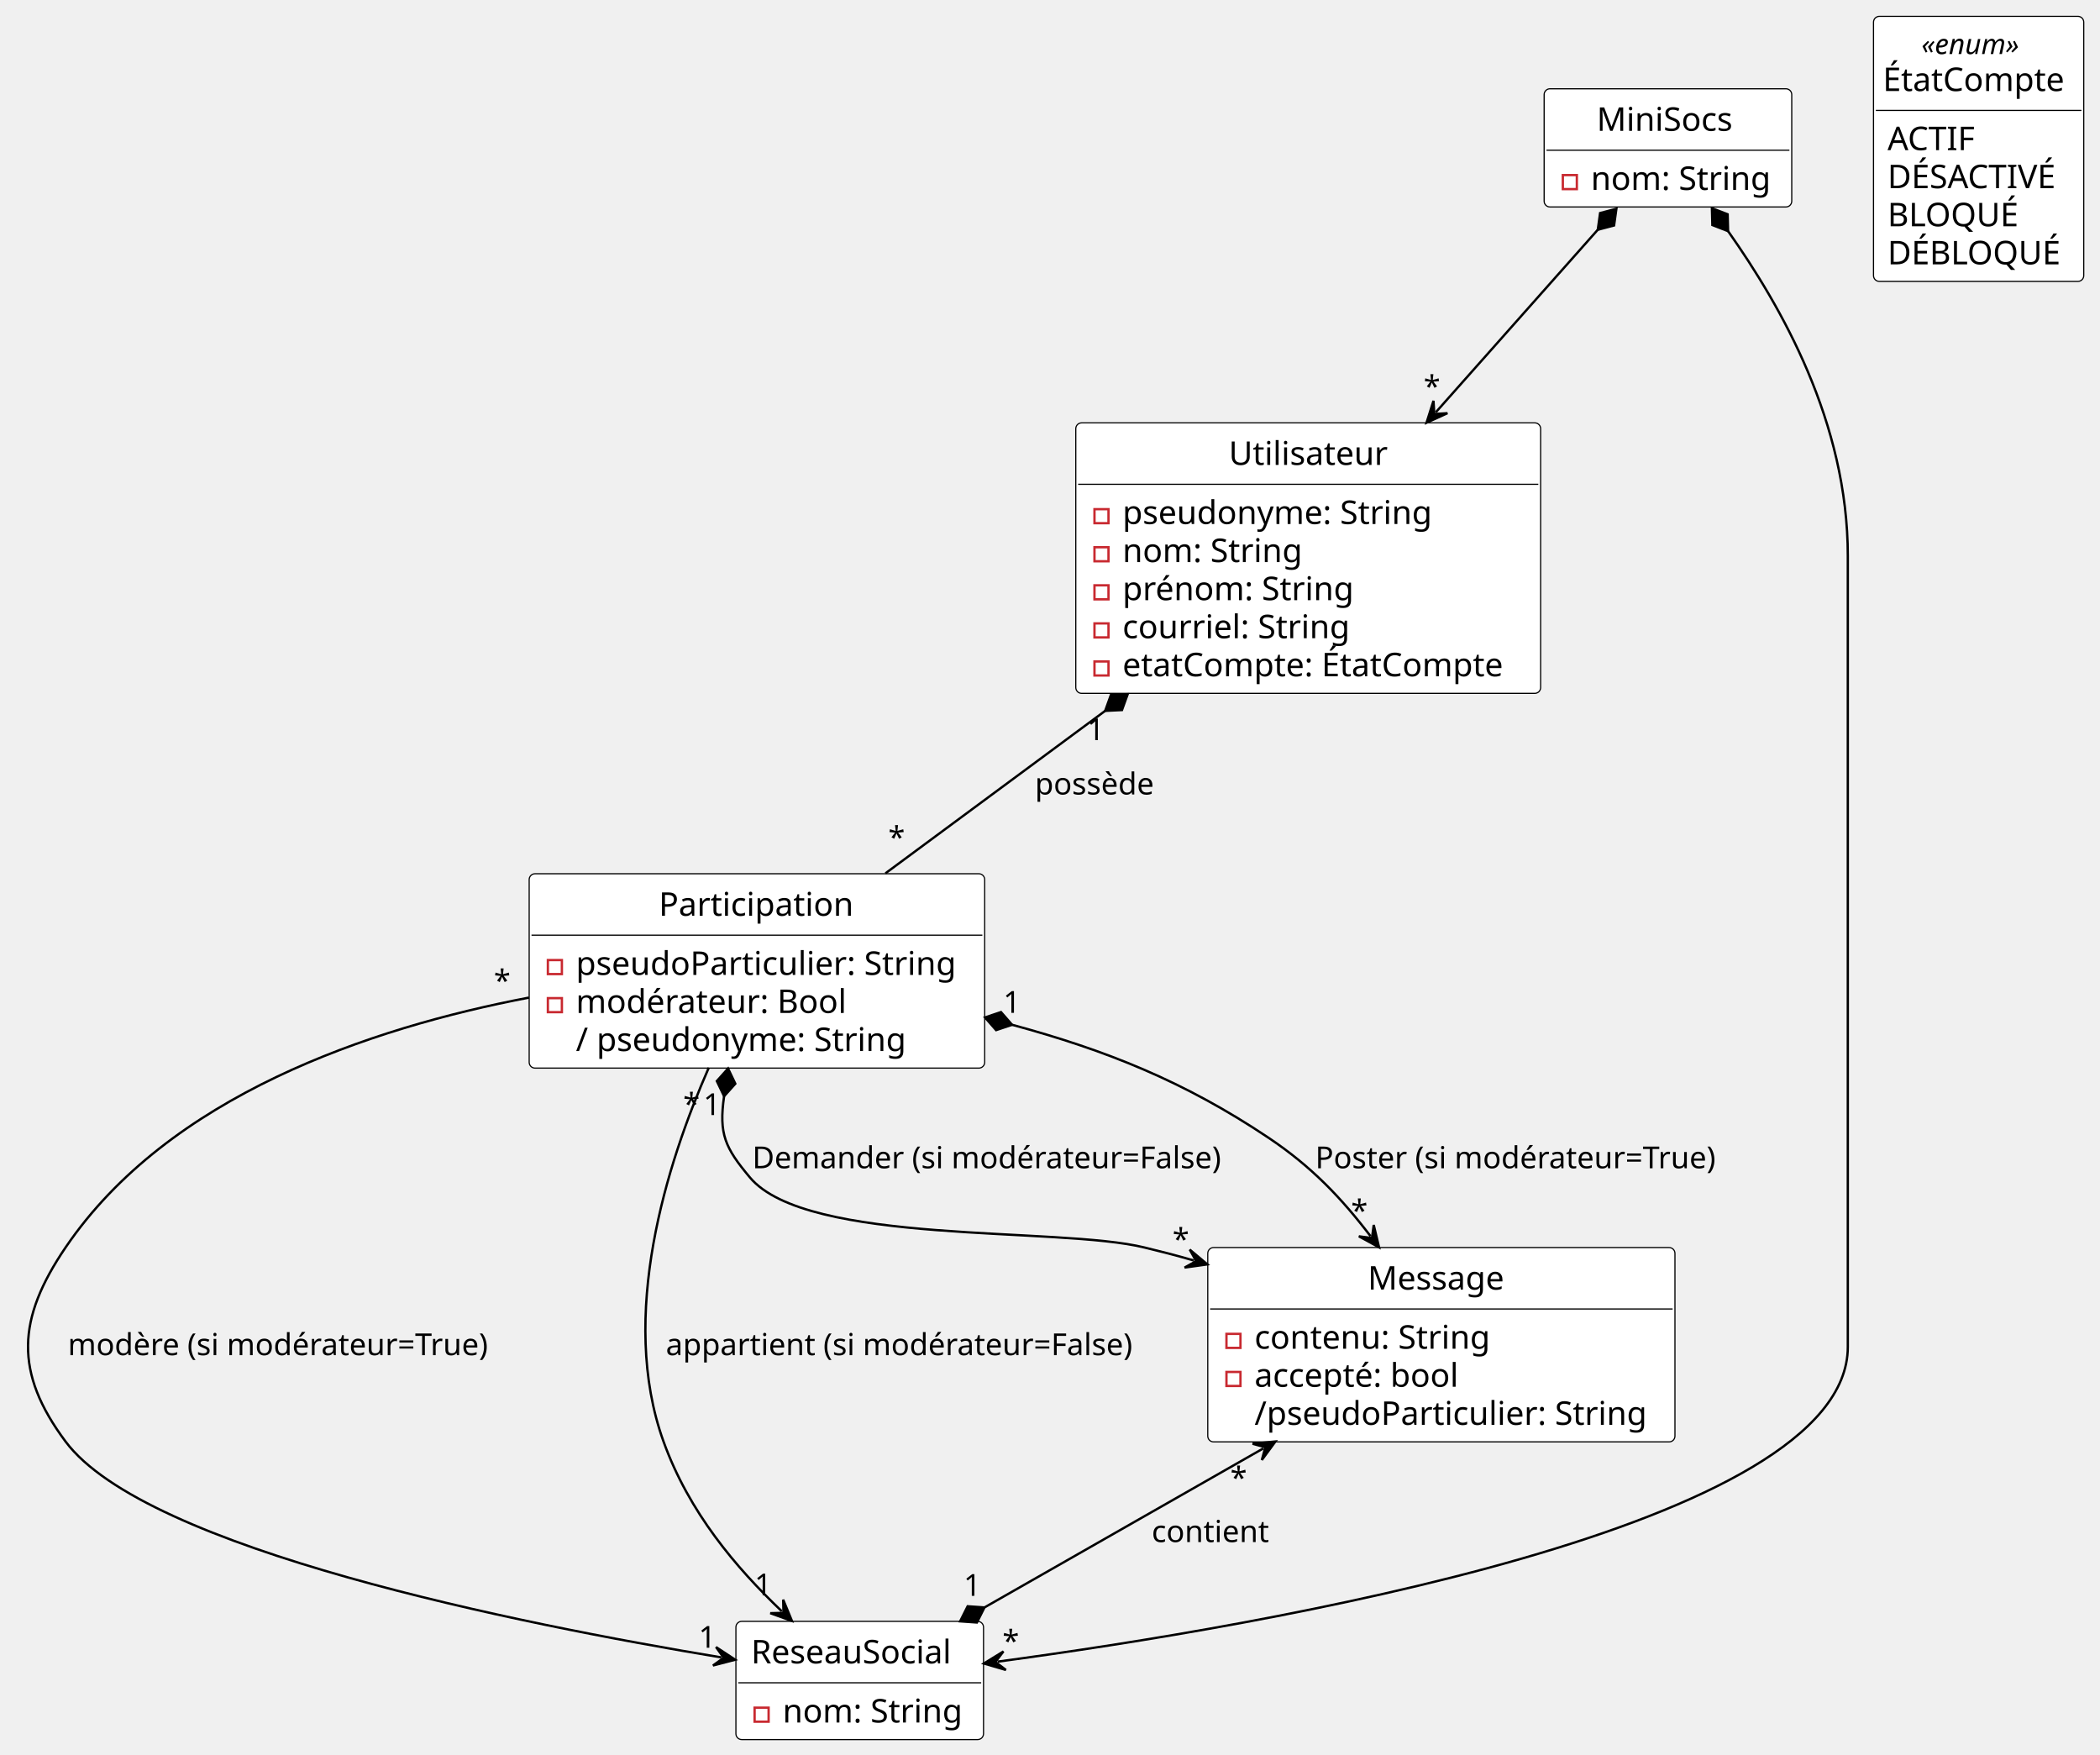
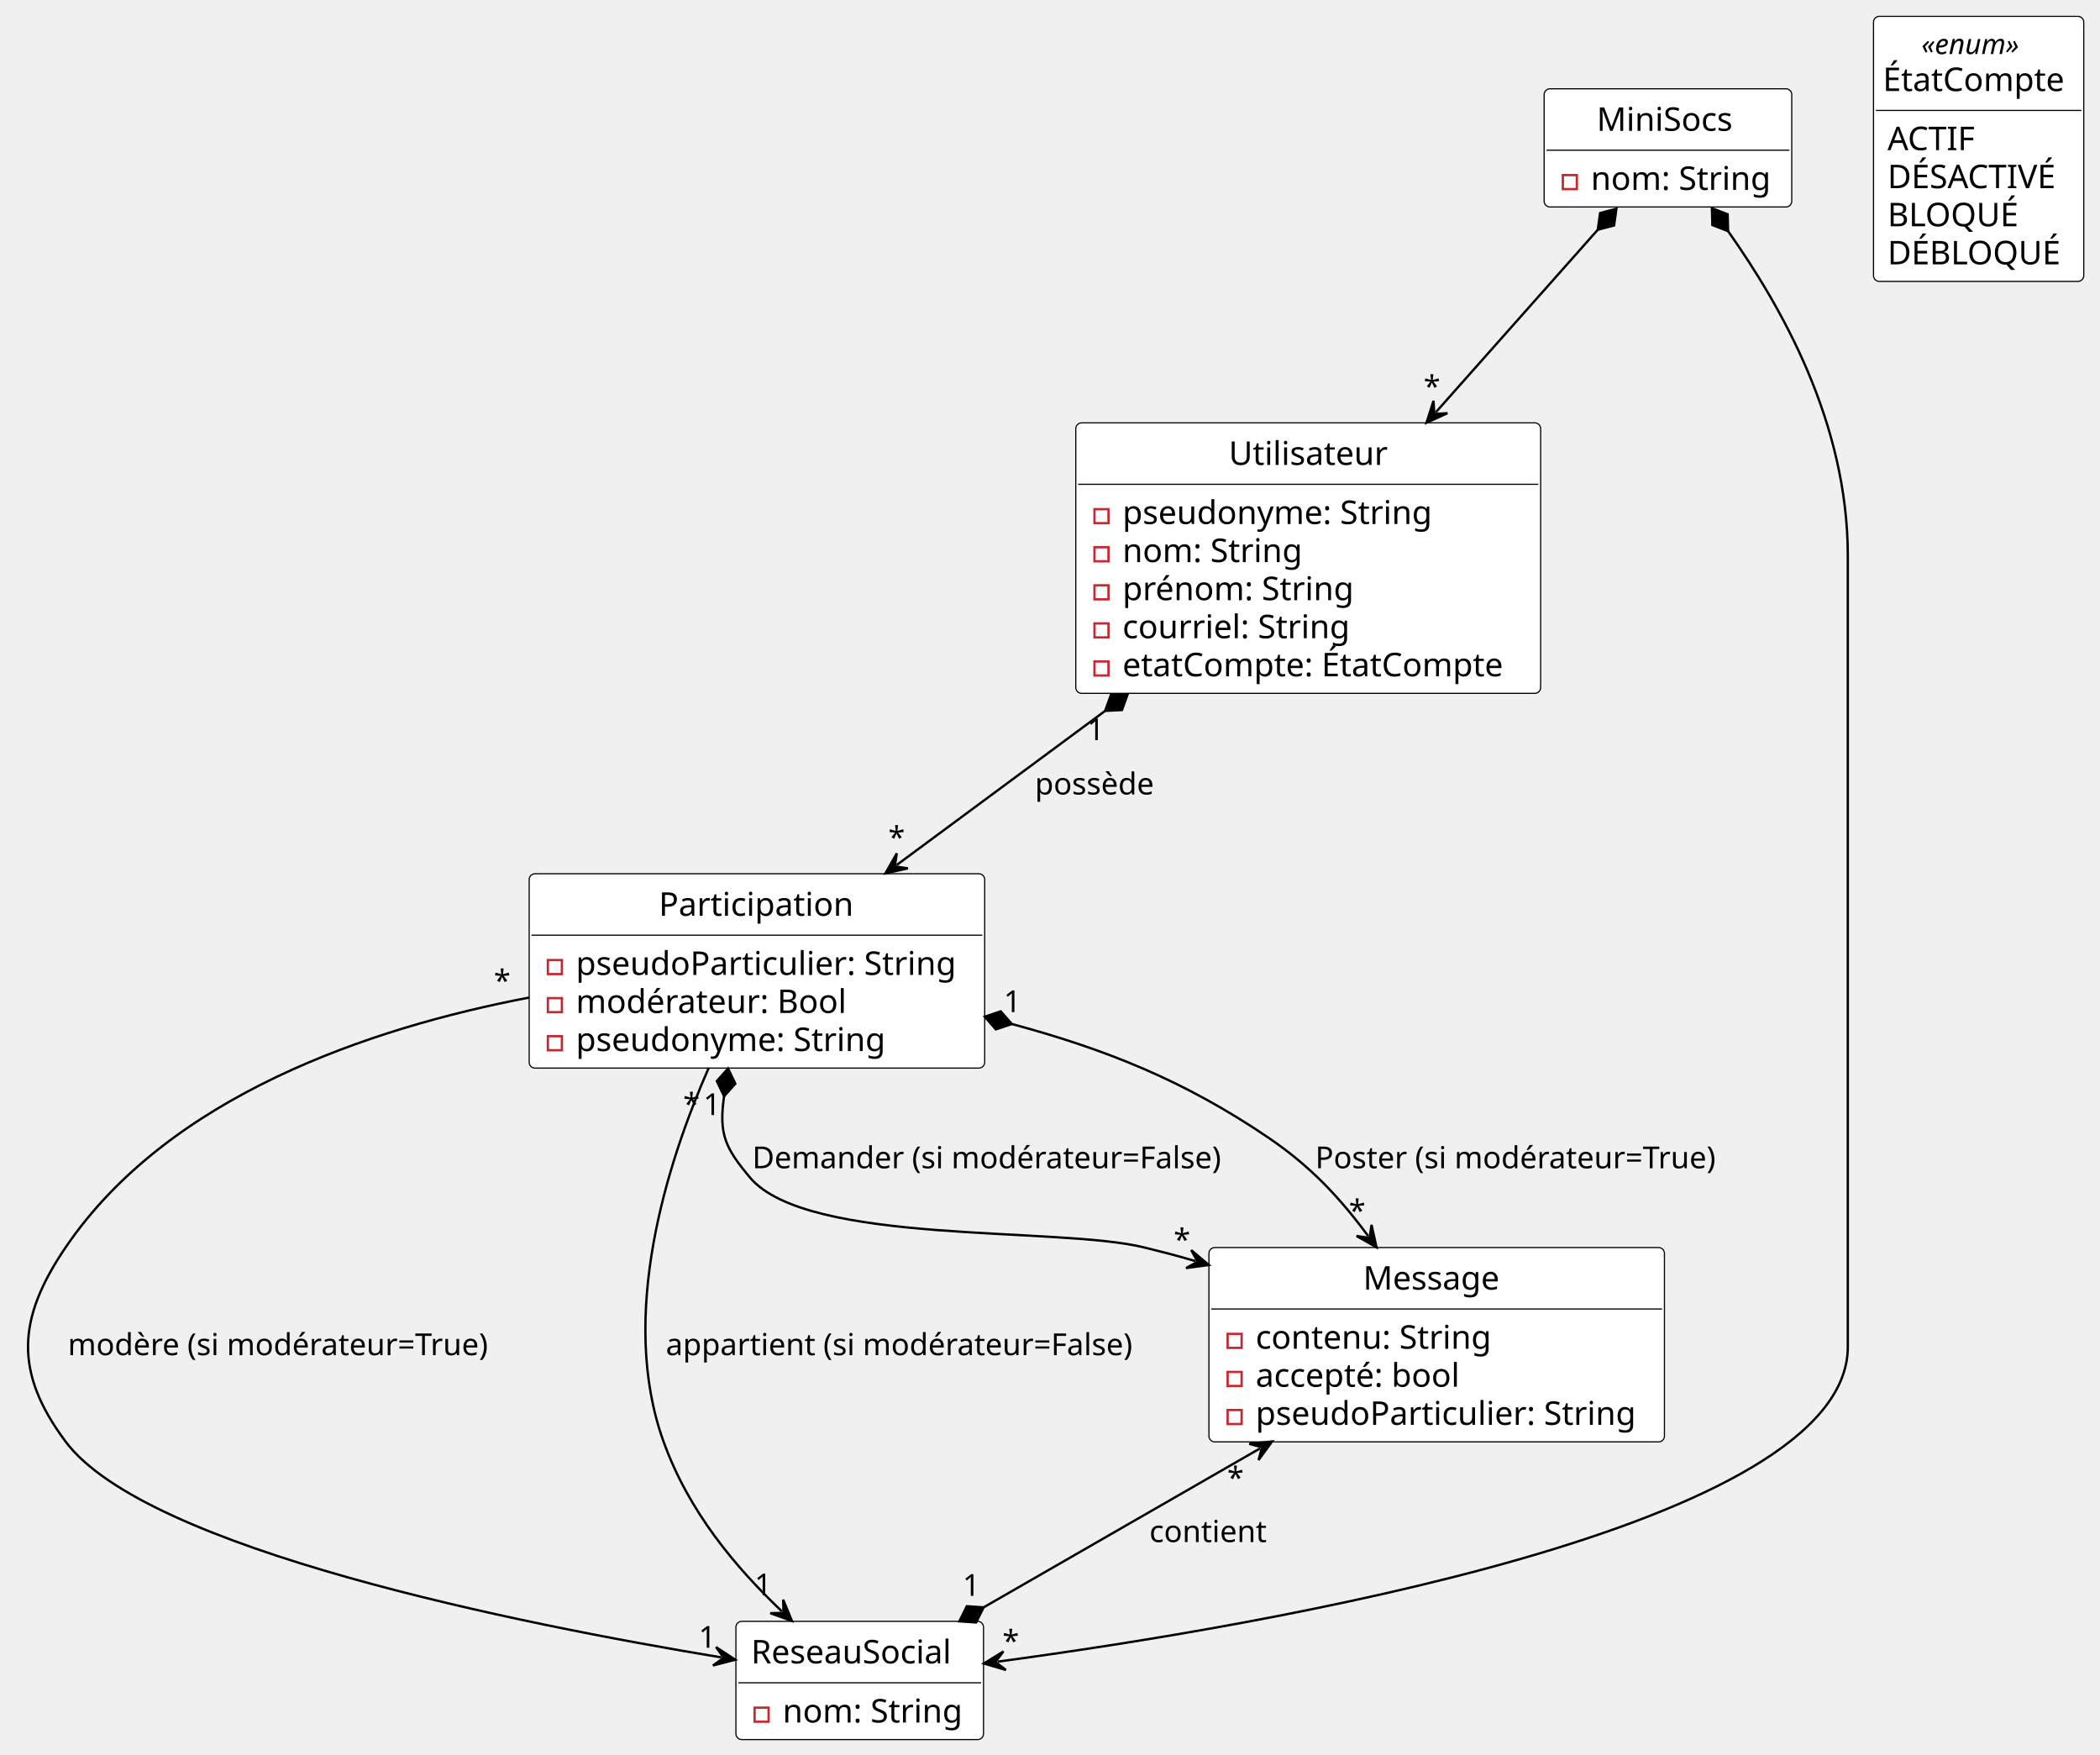
<svg xmlns="http://www.w3.org/2000/svg" contentStyleType="text/css" height="751px" preserveAspectRatio="none" style="width:899px;height:751px;background:#FFFFFF;" version="1.1" viewBox="0 0 899 751" width="899px" zoomAndPan="magnify">
  <defs />
  <g>
    <g id="elem_MiniSocs">
      <rect codeLine="14" fill="#FFFFFF" height="50.594" id="MiniSocs" rx="2.5" ry="2.5" style="stroke:#000000;stroke-width:0.5;" width="106" x="661.04" y="38" />
      <text fill="#000000" font-family="sans-serif" font-size="14" lengthAdjust="spacing" textLength="61" x="683.54" y="55.995">MiniSocs</text>
      <line style="stroke:#000000;stroke-width:0.5;" x1="662.04" x2="766.04" y1="64.297" y2="64.297" />
      <rect fill="none" height="6" style="stroke:#C82930;stroke-width:1.0;" width="6" x="669.04" y="74.945" />
      <text fill="#000000" font-family="sans-serif" font-size="14" lengthAdjust="spacing" textLength="80" x="681.04" y="81.292">nom: String</text>
    </g>
    <g id="elem_Utilisateur">
      <rect codeLine="18" fill="#FFFFFF" height="115.781" id="Utilisateur" rx="2.5" ry="2.5" style="stroke:#000000;stroke-width:0.5;" width="199" x="460.54" y="181" />
      <text fill="#000000" font-family="sans-serif" font-size="14" lengthAdjust="spacing" textLength="68" x="526.04" y="198.995">Utilisateur</text>
      <line style="stroke:#000000;stroke-width:0.5;" x1="461.54" x2="658.54" y1="207.297" y2="207.297" />
      <rect fill="none" height="6" style="stroke:#C82930;stroke-width:1.0;" width="6" x="468.54" y="217.945" />
      <text fill="#000000" font-family="sans-serif" font-size="14" lengthAdjust="spacing" textLength="140" x="480.54" y="224.292">pseudonyme: String</text>
      <rect fill="none" height="6" style="stroke:#C82930;stroke-width:1.0;" width="6" x="468.54" y="234.242" />
      <text fill="#000000" font-family="sans-serif" font-size="14" lengthAdjust="spacing" textLength="80" x="480.54" y="240.589">nom: String</text>
      <rect fill="none" height="6" style="stroke:#C82930;stroke-width:1.0;" width="6" x="468.54" y="250.539" />
      <text fill="#000000" font-family="sans-serif" font-size="14" lengthAdjust="spacing" textLength="103" x="480.54" y="256.886">prénom: String</text>
      <rect fill="none" height="6" style="stroke:#C82930;stroke-width:1.0;" width="6" x="468.54" y="266.836" />
      <text fill="#000000" font-family="sans-serif" font-size="14" lengthAdjust="spacing" textLength="100" x="480.54" y="273.183">courriel: String</text>
      <rect fill="none" height="6" style="stroke:#C82930;stroke-width:1.0;" width="6" x="468.54" y="283.133" />
      <text fill="#000000" font-family="sans-serif" font-size="14" lengthAdjust="spacing" textLength="173" x="480.54" y="289.479">etatCompte: ÉtatCompte</text>
    </g>
    <g id="elem_ÉtatCompte">
      <rect codeLine="25" fill="#FFFFFF" height="113.453" id="ÉtatCompte" rx="2.5" ry="2.5" style="stroke:#000000;stroke-width:0.5;" width="90" x="802.04" y="7" />
      <text fill="#000000" font-family="sans-serif" font-size="12" font-style="italic" lengthAdjust="spacing" textLength="49" x="822.54" y="23.139">«enum»</text>
      <text fill="#000000" font-family="sans-serif" font-size="14" lengthAdjust="spacing" textLength="82" x="806.04" y="38.964">ÉtatCompte</text>
      <line style="stroke:#000000;stroke-width:0.5;" x1="803.04" x2="891.04" y1="47.266" y2="47.266" />
      <text fill="#000000" font-family="sans-serif" font-size="14" lengthAdjust="spacing" textLength="39" x="808.04" y="64.261">ACTIF</text>
      <text fill="#000000" font-family="sans-serif" font-size="14" lengthAdjust="spacing" textLength="78" x="808.04" y="80.558">DÉSACTIVÉ</text>
      <text fill="#000000" font-family="sans-serif" font-size="14" lengthAdjust="spacing" textLength="58" x="808.04" y="96.855">BLOQUÉ</text>
      <text fill="#000000" font-family="sans-serif" font-size="14" lengthAdjust="spacing" textLength="78" x="808.04" y="113.151">DÉBLOQUÉ</text>
    </g>
    <g id="elem_Participation">
      <rect codeLine="32" fill="#FFFFFF" height="83.188" id="Participation" rx="2.5" ry="2.5" style="stroke:#000000;stroke-width:0.5;" width="195" x="226.54" y="374" />
      <text fill="#000000" font-family="sans-serif" font-size="14" lengthAdjust="spacing" textLength="84" x="282.04" y="391.995">Participation</text>
      <line style="stroke:#000000;stroke-width:0.5;" x1="227.54" x2="420.54" y1="400.297" y2="400.297" />
      <rect fill="none" height="6" style="stroke:#C82930;stroke-width:1.0;" width="6" x="234.54" y="410.945" />
      <text fill="#000000" font-family="sans-serif" font-size="14" lengthAdjust="spacing" textLength="169" x="246.54" y="417.292">pseudoParticulier: String</text>
      <rect fill="none" height="6" style="stroke:#C82930;stroke-width:1.0;" width="6" x="234.54" y="427.242" />
      <text fill="#000000" font-family="sans-serif" font-size="14" lengthAdjust="spacing" textLength="121" x="246.54" y="433.589">modérateur: Bool</text>
-       <text fill="#000000" font-family="sans-serif" font-size="14" lengthAdjust="spacing" textLength="149" x="246.54" y="449.886">/ pseudonyme: String</text>
+       <rect fill="none" height="6" style="stroke:#C82930;stroke-width:1.0;" width="6" x="234.54" y="443.539" />
+       <text fill="#000000" font-family="sans-serif" font-size="14" lengthAdjust="spacing" textLength="140" x="246.54" y="449.886">pseudonyme: String</text>
    </g>
    <g id="elem_ReseauSocial">
      <rect codeLine="38" fill="#FFFFFF" height="50.594" id="ReseauSocial" rx="2.5" ry="2.5" style="stroke:#000000;stroke-width:0.5;" width="106" x="315.04" y="694" />
      <text fill="#000000" font-family="sans-serif" font-size="14" lengthAdjust="spacing" textLength="93" x="321.54" y="711.995">ReseauSocial</text>
      <line style="stroke:#000000;stroke-width:0.5;" x1="316.04" x2="420.04" y1="720.297" y2="720.297" />
      <rect fill="none" height="6" style="stroke:#C82930;stroke-width:1.0;" width="6" x="323.04" y="730.945" />
      <text fill="#000000" font-family="sans-serif" font-size="14" lengthAdjust="spacing" textLength="80" x="335.04" y="737.292">nom: String</text>
    </g>
    <g id="elem_Message">
-       <rect codeLine="42" fill="#FFFFFF" height="83.188" id="Message" rx="2.5" ry="2.5" style="stroke:#000000;stroke-width:0.5;" width="200" x="517.04" y="534" />
-       <text fill="#000000" font-family="sans-serif" font-size="14" lengthAdjust="spacing" textLength="63" x="585.54" y="551.995">Message</text>
-       <line style="stroke:#000000;stroke-width:0.5;" x1="518.04" x2="716.04" y1="560.297" y2="560.297" />
-       <rect fill="none" height="6" style="stroke:#C82930;stroke-width:1.0;" width="6" x="525.04" y="570.945" />
-       <text fill="#000000" font-family="sans-serif" font-size="14" lengthAdjust="spacing" textLength="107" x="537.04" y="577.292">contenu: String</text>
-       <rect fill="none" height="6" style="stroke:#C82930;stroke-width:1.0;" width="6" x="525.04" y="587.242" />
-       <text fill="#000000" font-family="sans-serif" font-size="14" lengthAdjust="spacing" textLength="95" x="537.04" y="593.589">accepté: bool</text>
-       <text fill="#000000" font-family="sans-serif" font-size="14" lengthAdjust="spacing" textLength="174" x="537.04" y="609.886">/pseudoParticulier: String</text>
+       <rect codeLine="42" fill="#FFFFFF" height="83.188" id="Message" rx="2.5" ry="2.5" style="stroke:#000000;stroke-width:0.5;" width="195" x="517.54" y="534" />
+       <text fill="#000000" font-family="sans-serif" font-size="14" lengthAdjust="spacing" textLength="63" x="583.54" y="551.995">Message</text>
+       <line style="stroke:#000000;stroke-width:0.5;" x1="518.54" x2="711.54" y1="560.297" y2="560.297" />
+       <rect fill="none" height="6" style="stroke:#C82930;stroke-width:1.0;" width="6" x="525.54" y="570.945" />
+       <text fill="#000000" font-family="sans-serif" font-size="14" lengthAdjust="spacing" textLength="107" x="537.54" y="577.292">contenu: String</text>
+       <rect fill="none" height="6" style="stroke:#C82930;stroke-width:1.0;" width="6" x="525.54" y="587.242" />
+       <text fill="#000000" font-family="sans-serif" font-size="14" lengthAdjust="spacing" textLength="95" x="537.54" y="593.589">accepté: bool</text>
+       <rect fill="none" height="6" style="stroke:#C82930;stroke-width:1.0;" width="6" x="525.54" y="603.539" />
+       <text fill="#000000" font-family="sans-serif" font-size="14" lengthAdjust="spacing" textLength="169" x="537.54" y="609.886">pseudoParticulier: String</text>
    </g>
    <g id="link_MiniSocs_Utilisateur">
      <path codeLine="49" d="M684.005,98.336 C662.885,122.136 642.193,145.442 614.673,176.452 " fill="none" id="MiniSocs-Utilisateur" style="stroke:#000000;stroke-width:1.0;" />
      <polygon fill="#000000" points="691.97,89.36,684.996,91.193,684.005,98.336,690.979,96.503,691.97,89.36" style="stroke:#000000;stroke-width:1.0;" />
      <polygon fill="#000000" points="610.69,180.94,619.656,176.864,614.009,177.2,613.672,171.554,610.69,180.94" style="stroke:#000000;stroke-width:1.0;" />
      <text fill="#000000" font-family="sans-serif" font-size="13" lengthAdjust="spacing" textLength="7" x="609.436" y="170.038">*</text>
    </g>
    <g id="link_Utilisateur_Participation">
-       <path codeLine="50" d="M473.112,304.276 C439.242,329.326 409.91,351.01 379.05,373.82 " fill="none" id="Utilisateur-backto-Participation" style="stroke:#000000;stroke-width:1.0;" />
+       <path codeLine="50" d="M473.112,304.276 C439.242,329.326 414.735,347.444 383.875,370.254 " fill="none" id="Utilisateur-Participation" style="stroke:#000000;stroke-width:1.0;" />
      <polygon fill="#000000" points="482.76,297.14,475.558,297.492,473.112,304.276,480.315,303.924,482.76,297.14" style="stroke:#000000;stroke-width:1.0;" />
+       <polygon fill="#000000" points="379.05,373.82,388.665,371.687,383.071,370.848,383.91,365.254,379.05,373.82" style="stroke:#000000;stroke-width:1.0;" />
      <text fill="#000000" font-family="sans-serif" font-size="13" lengthAdjust="spacing" textLength="54" x="443.04" y="340.067">possède</text>
      <text fill="#000000" font-family="sans-serif" font-size="13" lengthAdjust="spacing" textLength="8" x="465.362" y="316.817">1</text>
      <text fill="#000000" font-family="sans-serif" font-size="13" lengthAdjust="spacing" textLength="7" x="380.259" y="363.045">*</text>
    </g>
    <g id="link_Participation_ReseauSocial">
      <path codeLine="51" d="M226.46,427.01 C158.39,440 72.14,469.05 28.04,534 C7.32,564.52 6,587.42 28.04,617 C62.45,663.19 222.091,695.08 308.831,709.44 " fill="none" id="Participation-to-ReseauSocial" style="stroke:#000000;stroke-width:1.0;" />
      <polygon fill="#000000" points="314.75,710.42,306.524,705.004,309.817,709.603,305.217,712.896,314.75,710.42" style="stroke:#000000;stroke-width:1.0;" />
      <text fill="#000000" font-family="sans-serif" font-size="13" lengthAdjust="spacing" textLength="193" x="29.04" y="580.067">modère (si modérateur=True)</text>
      <text fill="#000000" font-family="sans-serif" font-size="13" lengthAdjust="spacing" textLength="7" x="211.405" y="424.394">*</text>
      <text fill="#000000" font-family="sans-serif" font-size="13" lengthAdjust="spacing" textLength="8" x="299.052" y="705.295">1</text>
    </g>
    <g id="link_Participation_ReseauSocial">
      <path codeLine="52" d="M303.43,457.01 C285.36,498.2 264.74,563.4 284.04,617 C294.97,647.34 314.997,670.91 334.687,689.68 " fill="none" id="Participation-to-ReseauSocial-1" style="stroke:#000000;stroke-width:1.0;" />
      <polygon fill="#000000" points="339.03,693.82,335.276,684.715,335.411,690.37,329.756,690.505,339.03,693.82" style="stroke:#000000;stroke-width:1.0;" />
      <text fill="#000000" font-family="sans-serif" font-size="13" lengthAdjust="spacing" textLength="214" x="285.04" y="580.067">appartient (si modérateur=False)</text>
      <text fill="#000000" font-family="sans-serif" font-size="13" lengthAdjust="spacing" textLength="7" x="292.437" y="477.19">*</text>
      <text fill="#000000" font-family="sans-serif" font-size="13" lengthAdjust="spacing" textLength="8" x="322.984" y="682.865">1</text>
    </g>
    <g id="link_Participation_Message">
-       <path codeLine="53" d="M309.978,469.239 C307.658,485.429 310.4,491.3 321.04,504 C345.54,533.23 453.01,524.85 490.04,534 C498.8,536.16 502.072,536.956 511.103,539.546 " fill="none" id="Participation-Message" style="stroke:#000000;stroke-width:1.0;" />
+       <path codeLine="53" d="M309.978,469.239 C307.658,485.429 310.4,491.3 321.04,504 C345.54,533.23 453.03,524.77 490.04,534 C499,536.24 502.5,537.101 511.73,539.791 " fill="none" id="Participation-Message" style="stroke:#000000;stroke-width:1.0;" />
      <polygon fill="#000000" points="311.68,457.36,306.869,462.732,309.978,469.239,314.788,463.867,311.68,457.36" style="stroke:#000000;stroke-width:1.0;" />
-       <polygon fill="#000000" points="516.87,541.2,509.322,534.874,512.064,539.822,507.116,542.564,516.87,541.2" style="stroke:#000000;stroke-width:1.0;" />
+       <polygon fill="#000000" points="517.49,541.47,509.969,535.112,512.69,540.071,507.73,542.792,517.49,541.47" style="stroke:#000000;stroke-width:1.0;" />
      <text fill="#000000" font-family="sans-serif" font-size="13" lengthAdjust="spacing" textLength="216" x="322.04" y="500.067">Demander (si modérateur=False)</text>
      <text fill="#000000" font-family="sans-serif" font-size="13" lengthAdjust="spacing" textLength="8" x="301.073" y="477.289">1</text>
-       <text fill="#000000" font-family="sans-serif" font-size="13" lengthAdjust="spacing" textLength="7" x="501.933" y="535.064">*</text>
+       <text fill="#000000" font-family="sans-serif" font-size="13" lengthAdjust="spacing" textLength="7" x="502.438" y="535.225">*</text>
    </g>
    <g id="link_Participation_Message">
-       <path codeLine="54" d="M433.262,438.64 C473.172,449.46 506.78,462.72 543.04,487 C561.39,499.29 574.099,512.601 586.729,529.141 " fill="none" id="Participation-Message-1" style="stroke:#000000;stroke-width:1.0;" />
-       <polygon fill="#000000" points="421.68,435.5,426.424,440.931,433.262,438.64,428.518,433.209,421.68,435.5" style="stroke:#000000;stroke-width:1.0;" />
-       <polygon fill="#000000" points="590.37,533.91,588.087,524.329,587.336,529.936,581.729,529.185,590.37,533.91" style="stroke:#000000;stroke-width:1.0;" />
+       <path codeLine="54" d="M433.157,438.313 C473.157,449.093 506.86,462.42 543.04,487 C561.1,499.27 573.458,512.529 585.718,529.079 " fill="none" id="Participation-Message-1" style="stroke:#000000;stroke-width:1.0;" />
+       <polygon fill="#000000" points="421.57,435.19,426.322,440.613,433.157,438.313,428.404,432.889,421.57,435.19" style="stroke:#000000;stroke-width:1.0;" />
+       <polygon fill="#000000" points="589.29,533.9,587.147,524.287,586.314,529.882,580.719,529.049,589.29,533.9" style="stroke:#000000;stroke-width:1.0;" />
      <text fill="#000000" font-family="sans-serif" font-size="13" lengthAdjust="spacing" textLength="184" x="563.04" y="500.067">Poster (si modérateur=True)</text>
-       <text fill="#000000" font-family="sans-serif" font-size="13" lengthAdjust="spacing" textLength="8" x="429.462" y="433.522">1</text>
-       <text fill="#000000" font-family="sans-serif" font-size="13" lengthAdjust="spacing" textLength="7" x="578.373" y="522.842">*</text>
+       <text fill="#000000" font-family="sans-serif" font-size="13" lengthAdjust="spacing" textLength="8" x="429.661" y="433.226">1</text>
+       <text fill="#000000" font-family="sans-serif" font-size="13" lengthAdjust="spacing" textLength="7" x="577.446" y="522.83">*</text>
    </g>
    <g id="link_Message_ReseauSocial">
-       <path codeLine="55" d="M540.808,619.972 C497.248,644.812 458.554,666.886 421.444,688.046 " fill="none" id="Message-ReseauSocial" style="stroke:#000000;stroke-width:1.0;" />
-       <polygon fill="#000000" points="546.02,617,536.22,617.984,541.677,619.477,540.183,624.933,546.02,617" style="stroke:#000000;stroke-width:1.0;" />
-       <polygon fill="#000000" points="411.02,693.99,418.214,694.493,421.444,688.046,414.251,687.543,411.02,693.99" style="stroke:#000000;stroke-width:1.0;" />
-       <text fill="#000000" font-family="sans-serif" font-size="13" lengthAdjust="spacing" textLength="52" x="493.04" y="660.067">contient</text>
-       <text fill="#000000" font-family="sans-serif" font-size="13" lengthAdjust="spacing" textLength="7" x="526.678" y="637.178">*</text>
-       <text fill="#000000" font-family="sans-serif" font-size="13" lengthAdjust="spacing" textLength="8" x="412.521" y="683.076">1</text>
+       <path codeLine="55" d="M539.388,619.99 C496.178,644.83 457.883,666.848 421.083,688.008 " fill="none" id="Message-ReseauSocial" style="stroke:#000000;stroke-width:1.0;" />
+       <polygon fill="#000000" points="544.59,617,534.794,618.018,540.255,619.492,538.781,624.953,544.59,617" style="stroke:#000000;stroke-width:1.0;" />
+       <polygon fill="#000000" points="410.68,693.99,417.875,694.467,421.083,688.008,413.888,687.532,410.68,693.99" style="stroke:#000000;stroke-width:1.0;" />
+       <text fill="#000000" font-family="sans-serif" font-size="13" lengthAdjust="spacing" textLength="52" x="492.04" y="660.067">contient</text>
+       <text fill="#000000" font-family="sans-serif" font-size="13" lengthAdjust="spacing" textLength="7" x="525.342" y="637.178">*</text>
+       <text fill="#000000" font-family="sans-serif" font-size="13" lengthAdjust="spacing" textLength="8" x="412.099" y="683.076">1</text>
    </g>
    <g id="link_MiniSocs_ReseauSocial">
      <path codeLine="56" d="M739.786,98.937 C762.586,131.267 791.04,180.82 791.04,238 C791.04,238 791.04,238 791.04,576.5 C791.04,653.67 540.736,695.939 427.126,711.239 " fill="none" id="MiniSocs-ReseauSocial" style="stroke:#000000;stroke-width:1.0;" />
      <polygon fill="#000000" points="732.87,89.13,733.059,96.339,739.786,98.937,739.597,91.728,732.87,89.13" style="stroke:#000000;stroke-width:1.0;" />
      <polygon fill="#000000" points="421.18,712.04,430.633,714.803,426.135,711.373,429.566,706.875,421.18,712.04" style="stroke:#000000;stroke-width:1.0;" />
      <text fill="#000000" font-family="sans-serif" font-size="13" lengthAdjust="spacing" textLength="7" x="429.145" y="707.041">*</text>
    </g>
  </g>
</svg>
